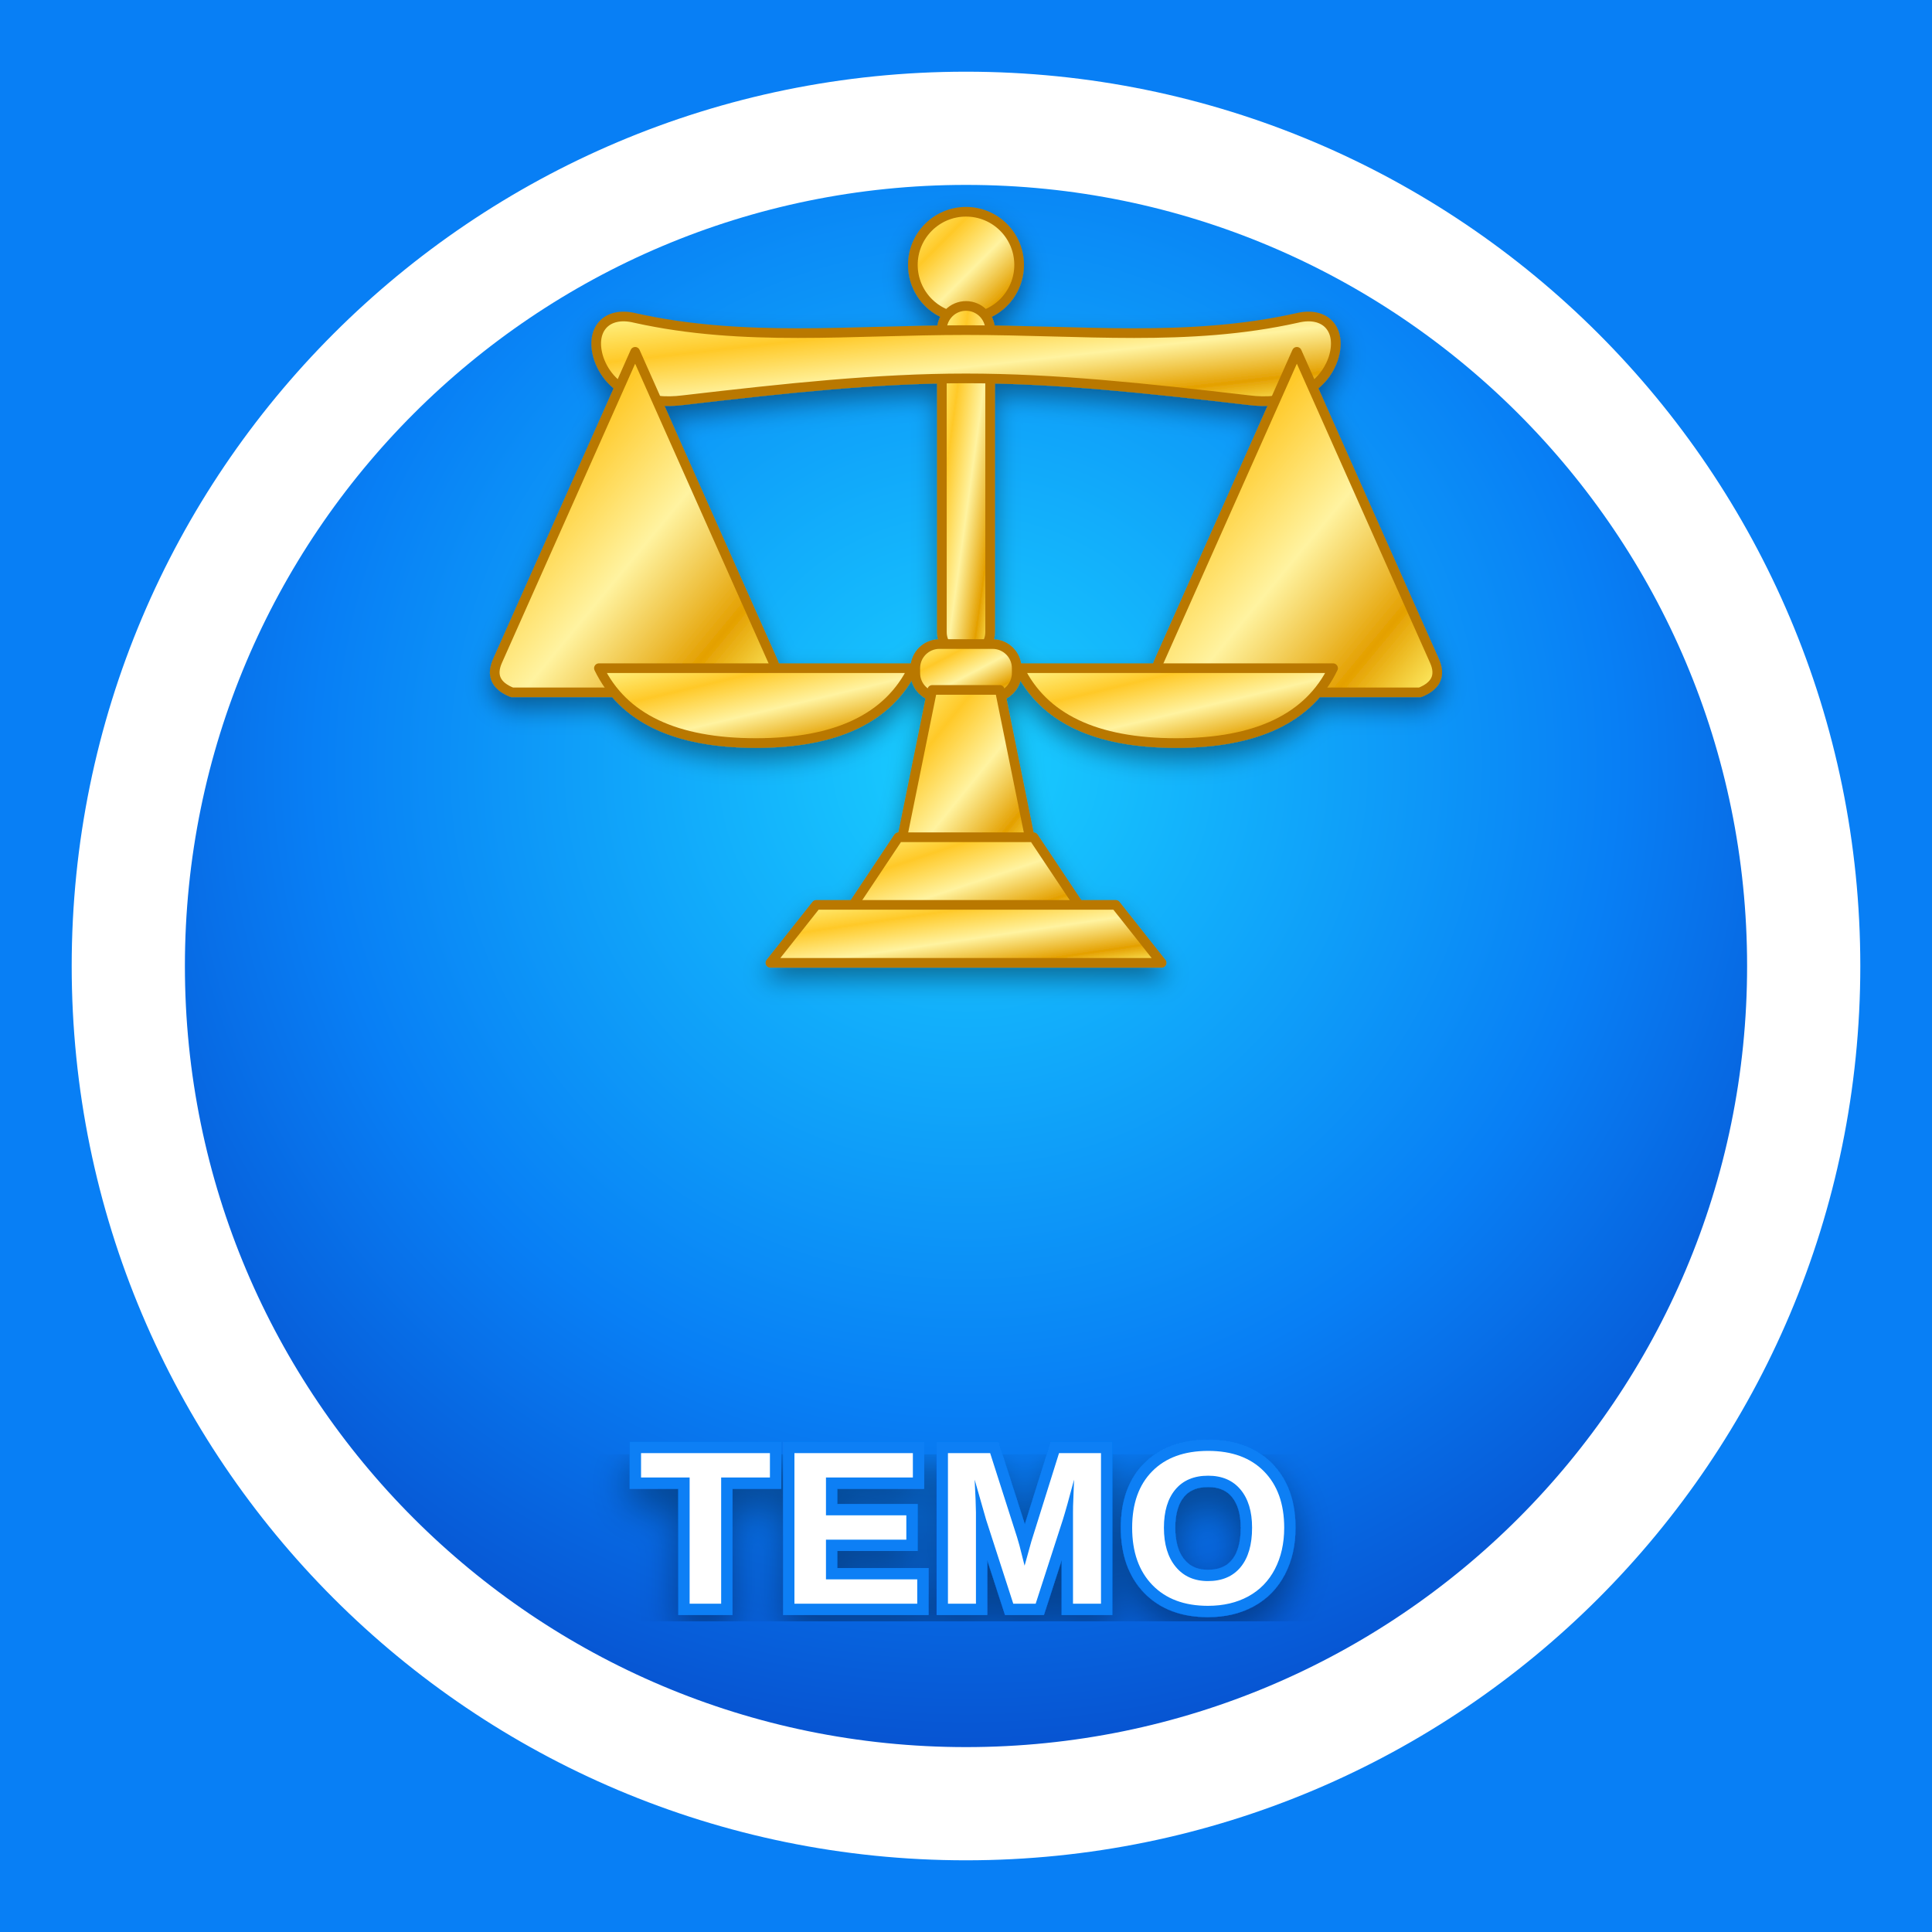
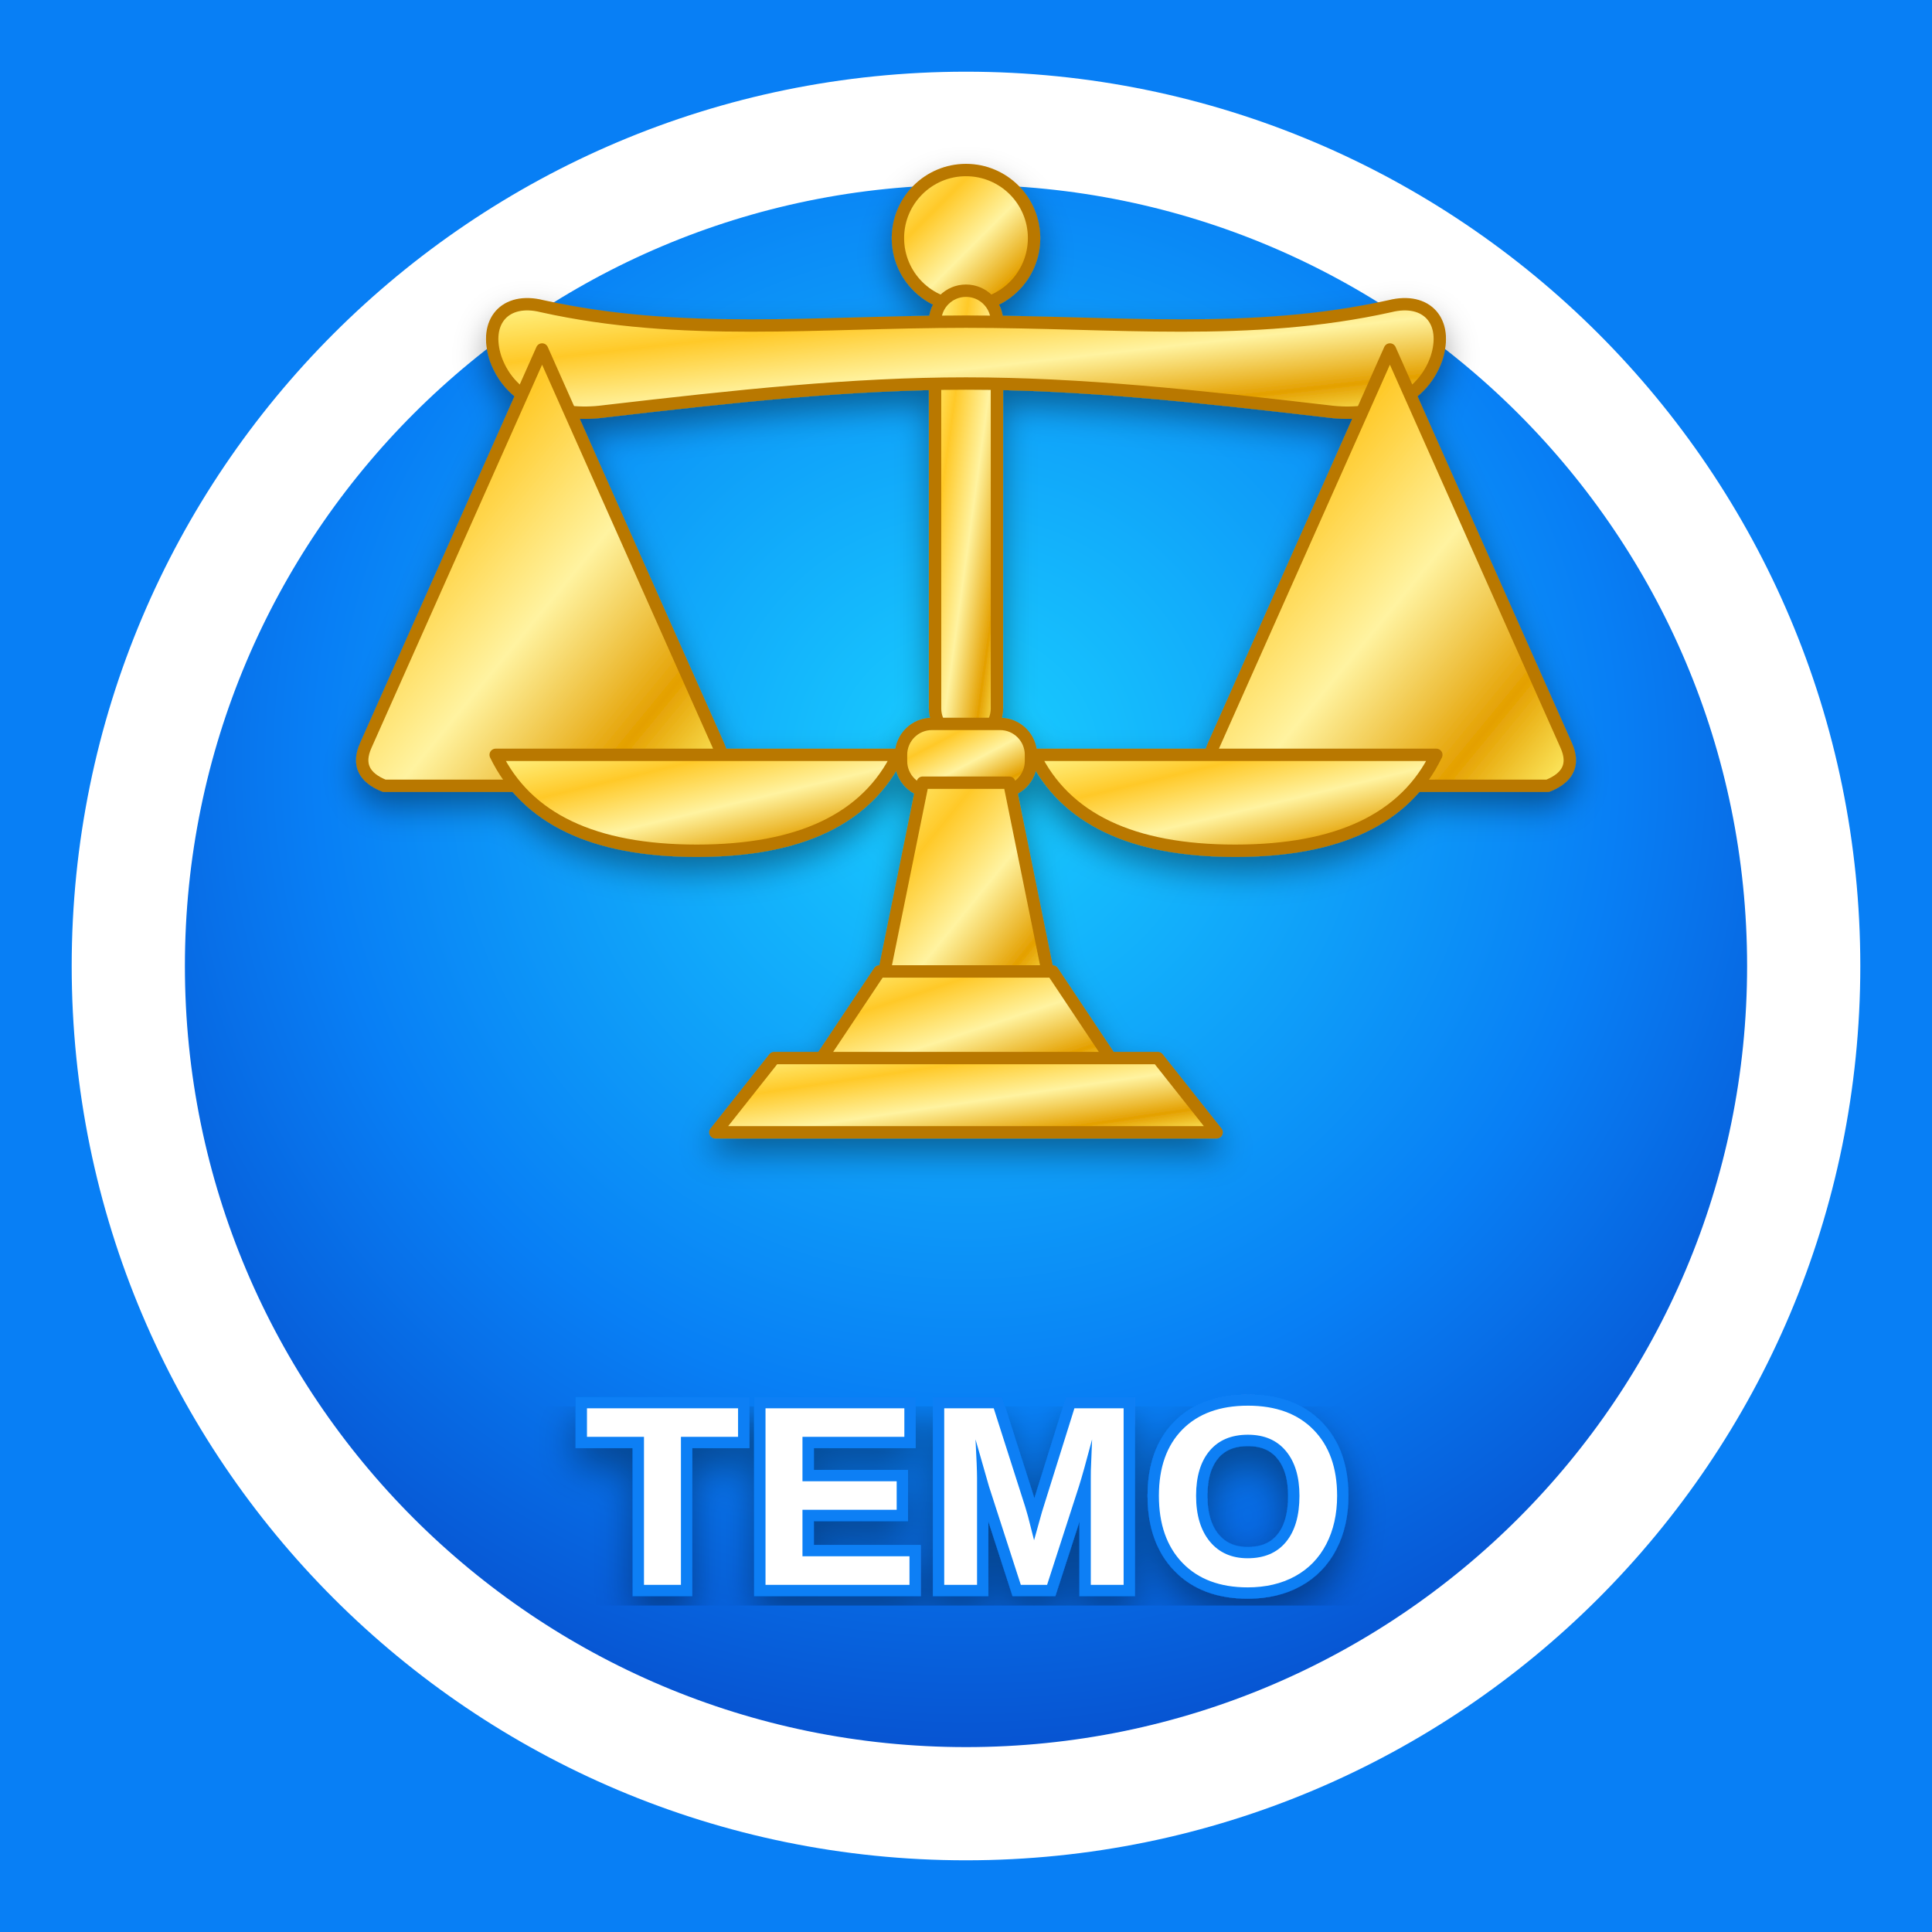
<svg xmlns="http://www.w3.org/2000/svg" viewBox="0 0 512 512">
  <defs>
    <radialGradient id="b" cx="50%" cy="38%" r="70%">
      <stop stop-color="#19cfff" />
      <stop offset=".55" stop-color="#087ff5" />
      <stop offset="1" stop-color="#063bbd" />
    </radialGradient>
    <linearGradient id="g" x1="0" y1="0" x2="1" y2="1">
      <stop stop-color="#fff58a" />
      <stop offset=".28" stop-color="#ffc928" />
      <stop offset=".55" stop-color="#fff3a0" />
      <stop offset=".82" stop-color="#e4a000" />
      <stop offset="1" stop-color="#fff06a" />
    </linearGradient>
    <filter id="s">
      <feDropShadow dx="0" dy="5" stdDeviation="5" flood-opacity=".38" />
    </filter>
  </defs>
  <rect width="512" height="512" fill="#087ff5" />
  <circle cx="256" cy="256" r="222" fill="url(#b)" stroke="#fff" stroke-width="30" />
-   <g transform="translate(256 35) scale(.64)" fill="url(#g)" stroke="#b97800" stroke-width="4" stroke-linejoin="round" filter="url(#s)">
+   <g transform="translate(256 18) scale(.82)" fill="url(#g)" stroke="#b97800" stroke-width="4" stroke-linejoin="round" filter="url(#s)">
    <circle cx="0" cy="55" r="22" />
    <rect x="-10" y="72" width="20" height="145" rx="10" />
    <path d="M0 82C-48 82-92 87-137 77-149 74-156 82-152 94c5 14 20 19 35 17 43-5 80-9 117-9s74 4 117 9c15 2 30-3 35-17 4-12-3-20-15-17C92 87 48 82 0 82Z" />
    <path d="M-137 91l-57 128q-4 9 6 13h102q10-4 6-13z" />
    <path d="M137 91L80 219q-4 9 6 13h102q10-4 6-13z" />
    <path d="M-152 222q15 31 65 31t65-31z" />
    <path d="M22 222q15 31 65 31t65-31z" />
    <rect x="-21" y="212" width="42" height="22" rx="10" />
    <path d="M-14 231h28l14 69h-56z" />
    <path d="M-28 292h56l22 33h-100z" />
    <path d="M-62 320H62l19 24H-81z" />
  </g>
-   <text x="256" y="425" text-anchor="middle" font-family="Arial,sans-serif" font-size="58" font-weight="900" letter-spacing="2" fill="#fff" stroke="#087ff5" stroke-width="6" paint-order="stroke" filter="url(#s)">TEMO</text>
+   <text x="256" y="420" text-anchor="middle" font-family="Arial,sans-serif" font-size="68" font-weight="900" letter-spacing="2" fill="#fff" stroke="#087ff5" stroke-width="6" paint-order="stroke" filter="url(#s)">TEMO</text>
</svg>
